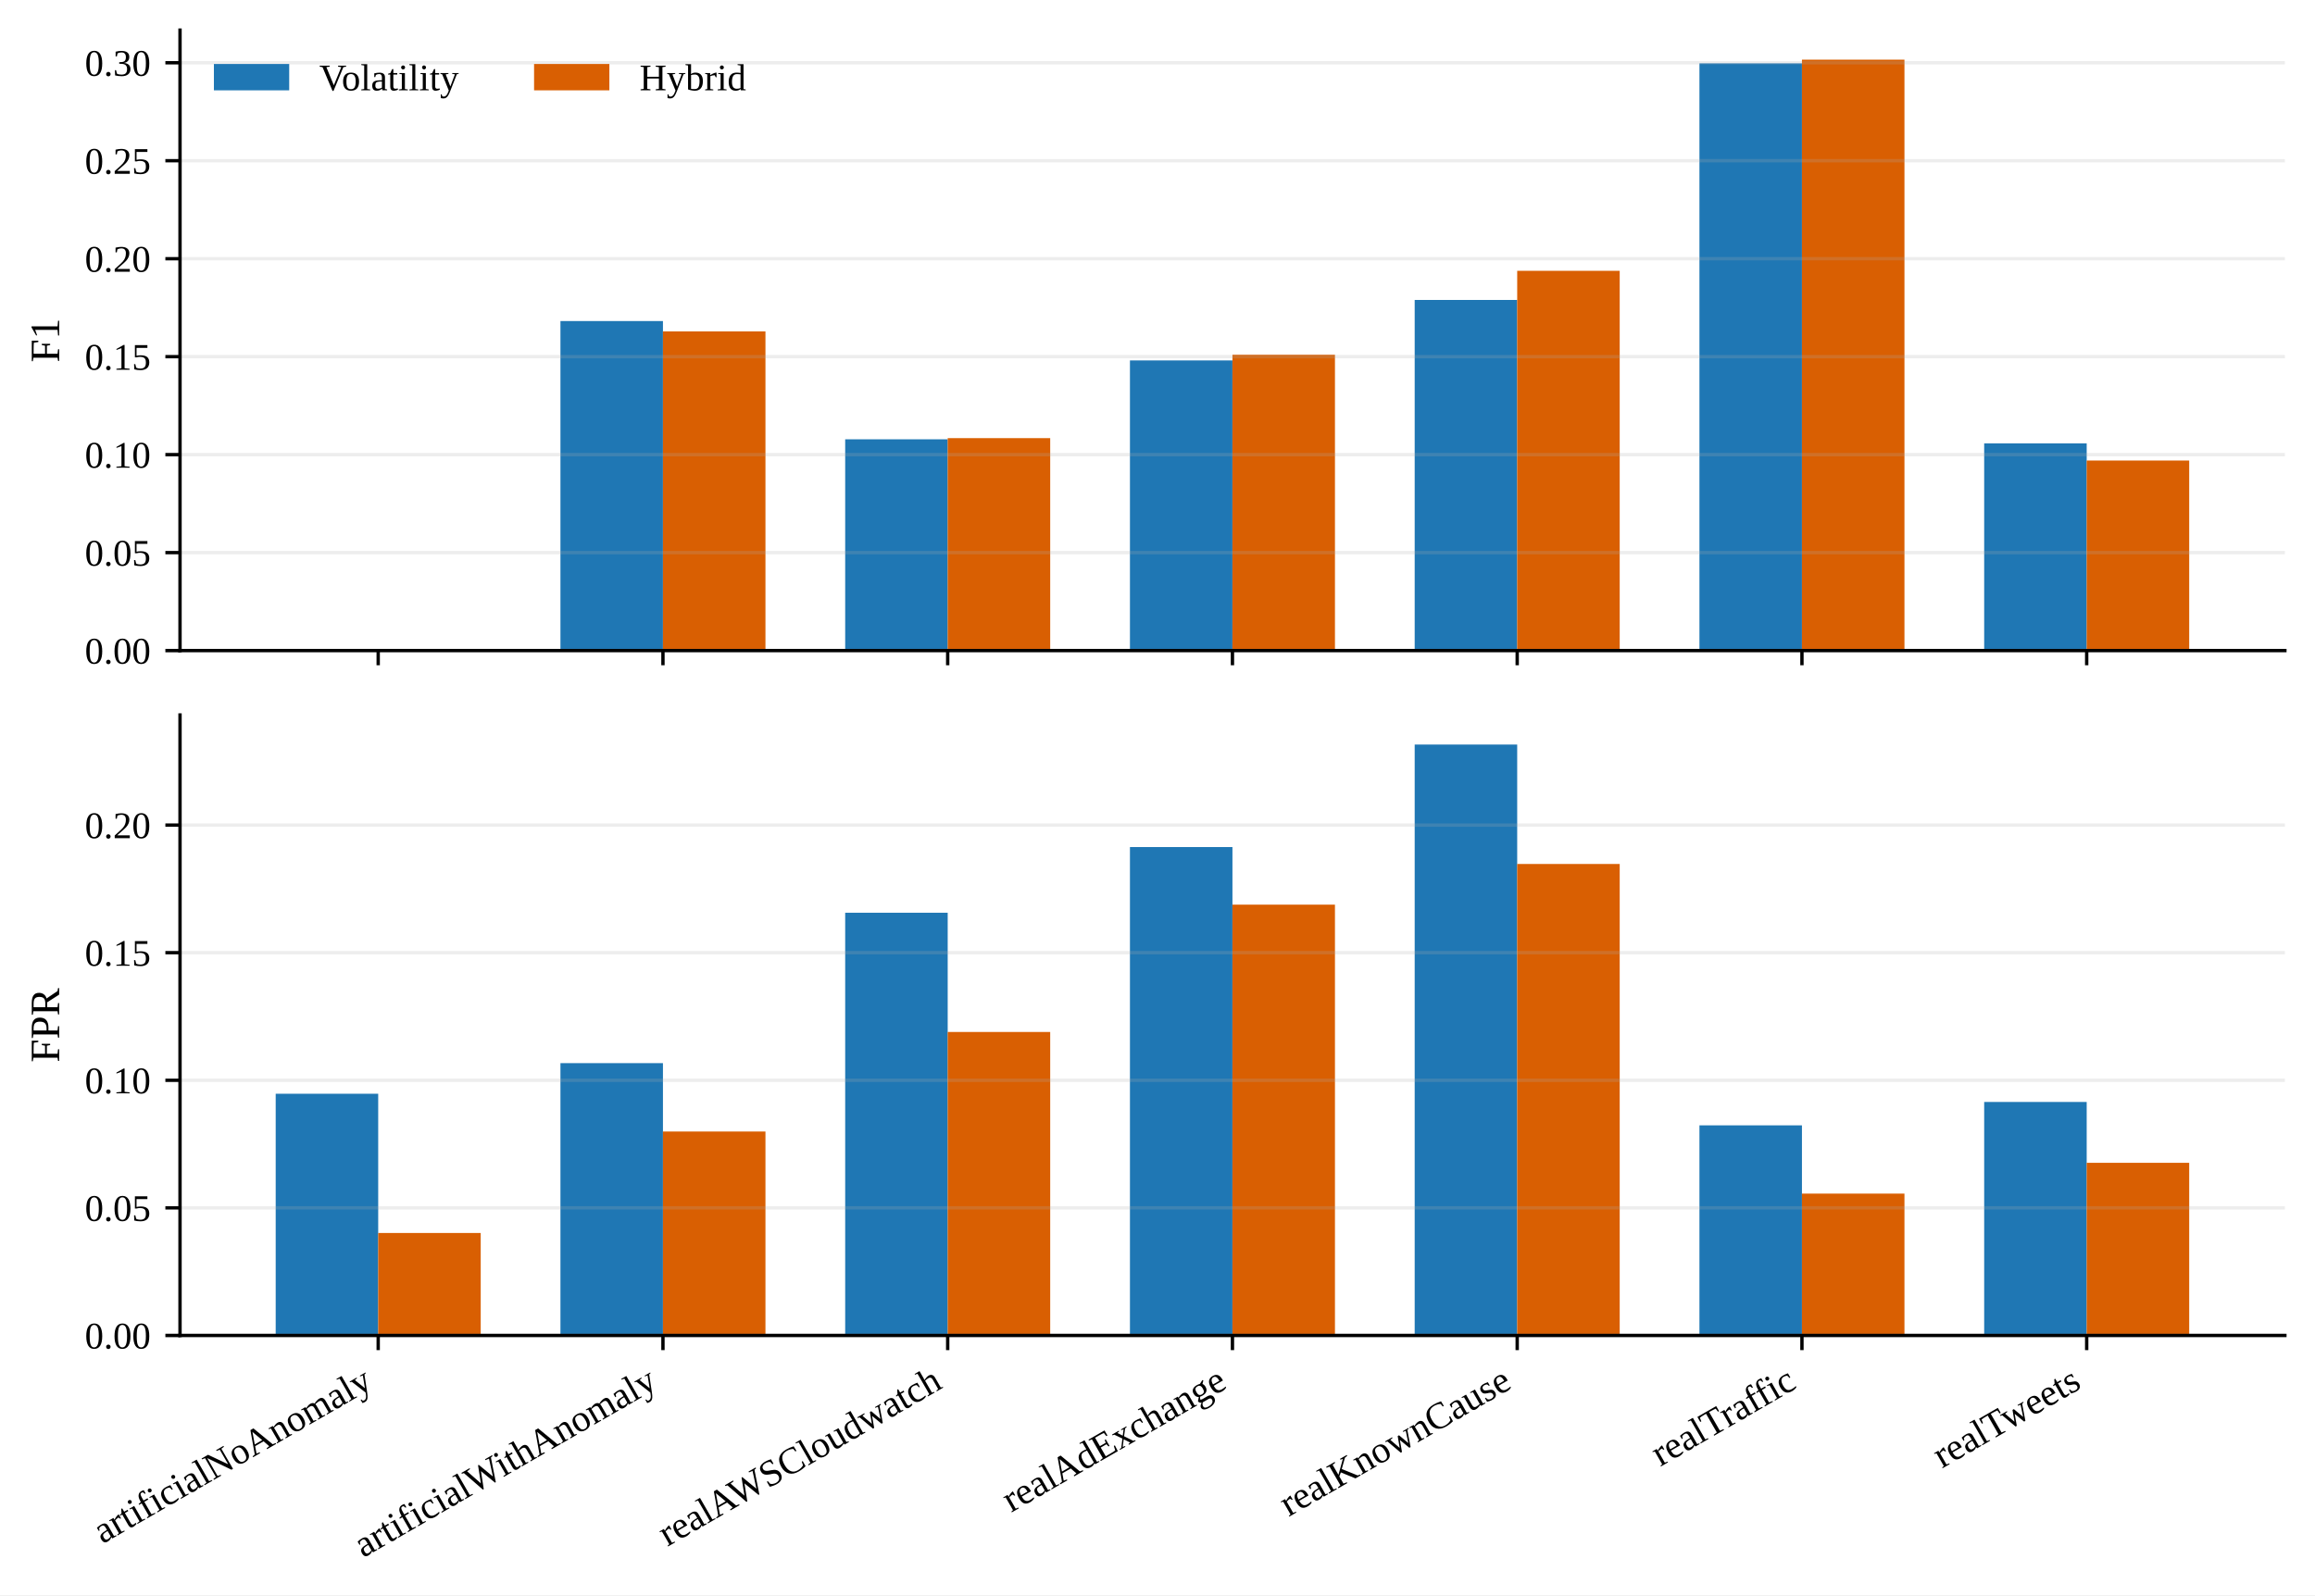
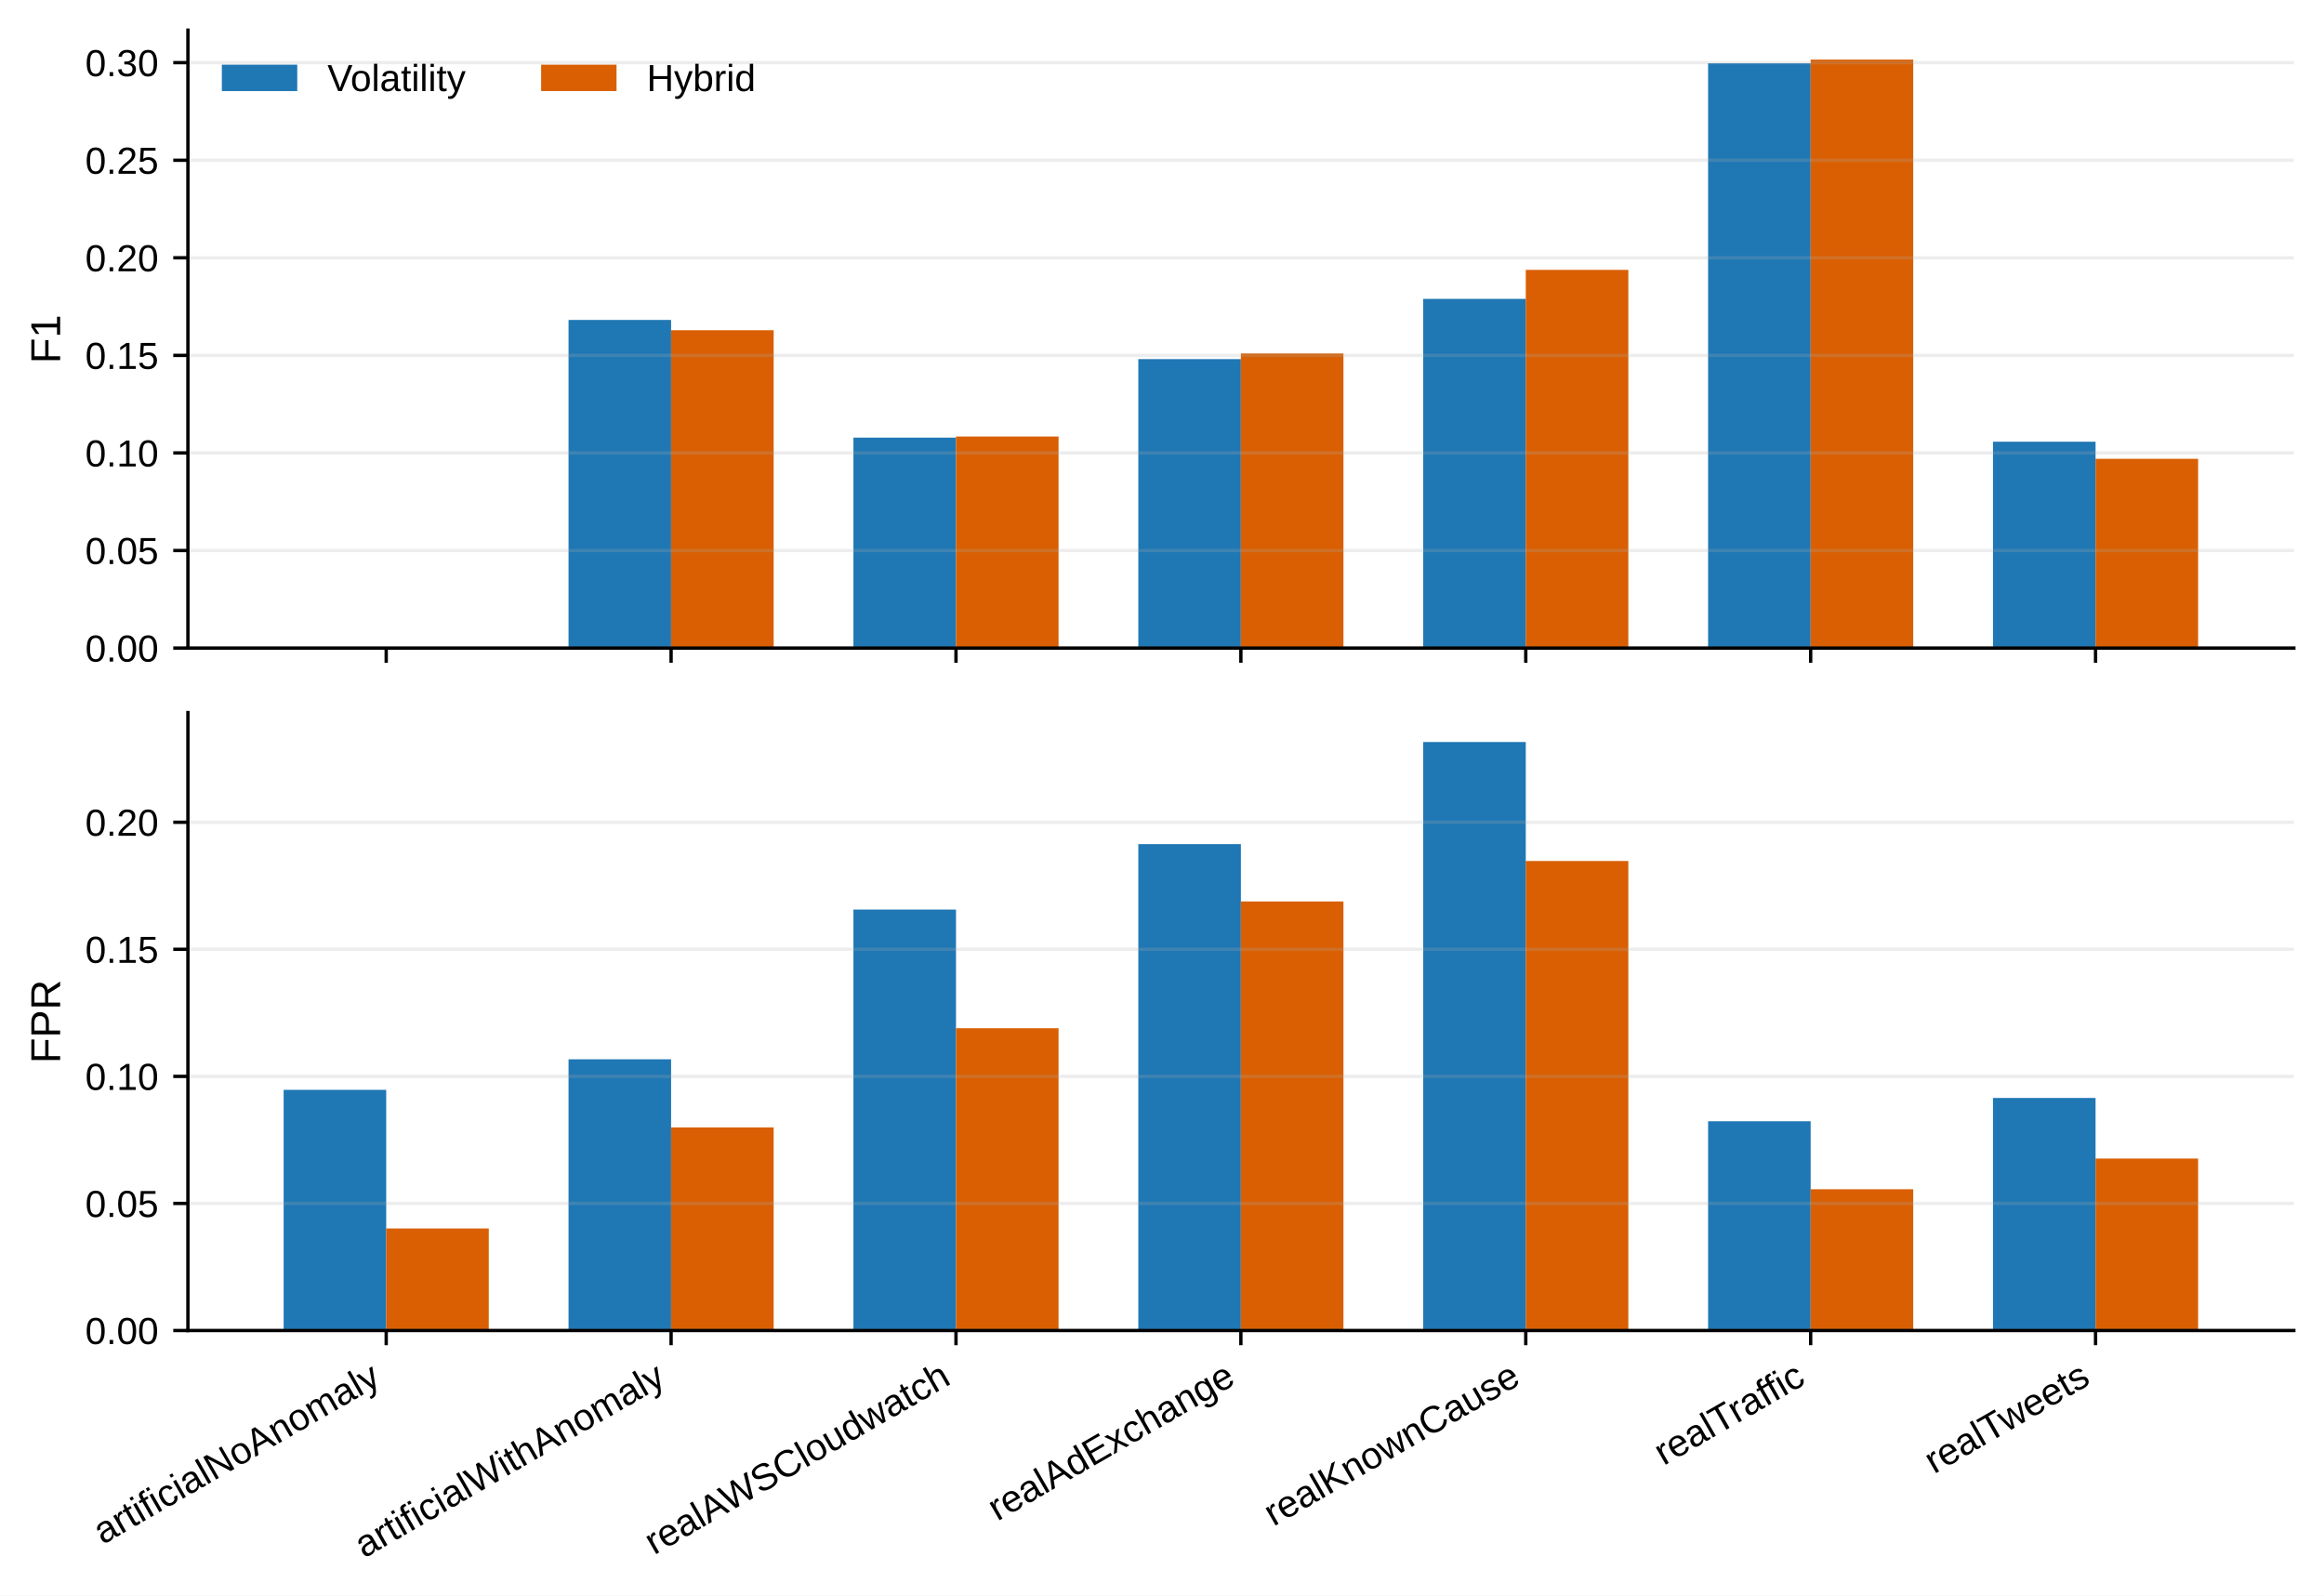
- <svg xmlns="http://www.w3.org/2000/svg" xmlns:xlink="http://www.w3.org/1999/xlink" width="553.403pt" height="381.427pt" viewBox="0 0 553.403 381.427" version="1.1">
+ <svg xmlns="http://www.w3.org/2000/svg" xmlns:xlink="http://www.w3.org/1999/xlink" width="554.78pt" height="380.918pt" viewBox="0 0 554.78 380.918" version="1.1">
  <defs>
    <style type="text/css">*{stroke-linejoin: round; stroke-linecap: butt}</style>
  </defs>
  <g id="figure_1">
    <g id="patch_1">
-       <path d="M 0 381.427  L 553.403 381.427  L 553.403 0  L 0 0  z " style="fill: #ffffff" />
+       <path d="M 0 380.918  L 554.78 380.918  L 554.78 0  L 0 0  z " style="fill: #ffffff" />
    </g>
    <g id="axes_1">
      <g id="patch_2">
-         <path d="M 43.033 155.564  L 546.203 155.564  L 546.203 7.2  L 43.033 7.2  z " style="fill: #ffffff" />
+         <path d="M 44.86 154.722  L 547.58 154.722  L 547.58 7.2  L 44.86 7.2  z " style="fill: #ffffff" />
      </g>
      <g id="patch_3">
-         <path d="M 65.904 155.564  L 90.409 155.564  L 90.409 155.564  L 65.904 155.564  z " clip-path="url(#pbecef0cc38)" style="fill: #1f77b4" />
+         <path d="M 67.711 154.722  L 92.194 154.722  L 92.194 154.722  L 67.711 154.722  z " clip-path="url(#paee999f5bc)" style="fill: #1f77b4" />
      </g>
      <g id="patch_4">
-         <path d="M 133.974 155.564  L 158.479 155.564  L 158.479 76.771  L 133.974 76.771  z " clip-path="url(#pbecef0cc38)" style="fill: #1f77b4" />
+         <path d="M 135.72 154.722  L 160.203 154.722  L 160.203 76.377  L 135.72 76.377  z " clip-path="url(#paee999f5bc)" style="fill: #1f77b4" />
      </g>
      <g id="patch_5">
-         <path d="M 202.043 155.564  L 226.548 155.564  L 226.548 105.036  L 202.043 105.036  z " clip-path="url(#pbecef0cc38)" style="fill: #1f77b4" />
+         <path d="M 203.728 154.722  L 228.211 154.722  L 228.211 104.481  L 203.728 104.481  z " clip-path="url(#paee999f5bc)" style="fill: #1f77b4" />
      </g>
      <g id="patch_6">
-         <path d="M 270.113 155.564  L 294.618 155.564  L 294.618 86.178  L 270.113 86.178  z " clip-path="url(#pbecef0cc38)" style="fill: #1f77b4" />
+         <path d="M 271.737 154.722  L 296.22 154.722  L 296.22 85.73  L 271.737 85.73  z " clip-path="url(#paee999f5bc)" style="fill: #1f77b4" />
      </g>
      <g id="patch_7">
-         <path d="M 338.182 155.564  L 362.687 155.564  L 362.687 71.714  L 338.182 71.714  z " clip-path="url(#pbecef0cc38)" style="fill: #1f77b4" />
+         <path d="M 339.746 154.722  L 364.229 154.722  L 364.229 71.348  L 339.746 71.348  z " clip-path="url(#paee999f5bc)" style="fill: #1f77b4" />
      </g>
      <g id="patch_8">
-         <path d="M 406.252 155.564  L 430.757 155.564  L 430.757 15.143  L 406.252 15.143  z " clip-path="url(#pbecef0cc38)" style="fill: #1f77b4" />
+         <path d="M 407.754 154.722  L 432.237 154.722  L 432.237 15.098  L 407.754 15.098  z " clip-path="url(#paee999f5bc)" style="fill: #1f77b4" />
      </g>
      <g id="patch_9">
-         <path d="M 474.321 155.564  L 498.826 155.564  L 498.826 106.02  L 474.321 106.02  z " clip-path="url(#pbecef0cc38)" style="fill: #1f77b4" />
+         <path d="M 475.763 154.722  L 500.246 154.722  L 500.246 105.459  L 475.763 105.459  z " clip-path="url(#paee999f5bc)" style="fill: #1f77b4" />
      </g>
      <g id="patch_10">
-         <path d="M 90.409 155.564  L 114.914 155.564  L 114.914 155.564  L 90.409 155.564  z " clip-path="url(#pbecef0cc38)" style="fill: #d95f02" />
+         <path d="M 92.194 154.722  L 116.677 154.722  L 116.677 154.722  L 92.194 154.722  z " clip-path="url(#paee999f5bc)" style="fill: #d95f02" />
      </g>
      <g id="patch_11">
-         <path d="M 158.479 155.564  L 182.984 155.564  L 182.984 79.244  L 158.479 79.244  z " clip-path="url(#pbecef0cc38)" style="fill: #d95f02" />
+         <path d="M 160.203 154.722  L 184.686 154.722  L 184.686 78.835  L 160.203 78.835  z " clip-path="url(#paee999f5bc)" style="fill: #d95f02" />
      </g>
      <g id="patch_12">
-         <path d="M 226.548 155.564  L 251.053 155.564  L 251.053 104.767  L 226.548 104.767  z " clip-path="url(#pbecef0cc38)" style="fill: #d95f02" />
+         <path d="M 228.211 154.722  L 252.695 154.722  L 252.695 104.214  L 228.211 104.214  z " clip-path="url(#paee999f5bc)" style="fill: #d95f02" />
      </g>
      <g id="patch_13">
-         <path d="M 294.618 155.564  L 319.123 155.564  L 319.123 84.828  L 294.618 84.828  z " clip-path="url(#pbecef0cc38)" style="fill: #d95f02" />
+         <path d="M 296.22 154.722  L 320.703 154.722  L 320.703 84.387  L 296.22 84.387  z " clip-path="url(#paee999f5bc)" style="fill: #d95f02" />
      </g>
      <g id="patch_14">
-         <path d="M 362.687 155.564  L 387.192 155.564  L 387.192 64.758  L 362.687 64.758  z " clip-path="url(#pbecef0cc38)" style="fill: #d95f02" />
+         <path d="M 364.229 154.722  L 388.712 154.722  L 388.712 64.432  L 364.229 64.432  z " clip-path="url(#paee999f5bc)" style="fill: #d95f02" />
      </g>
      <g id="patch_15">
-         <path d="M 430.757 155.564  L 455.262 155.564  L 455.262 14.265  L 430.757 14.265  z " clip-path="url(#pbecef0cc38)" style="fill: #d95f02" />
+         <path d="M 432.237 154.722  L 456.721 154.722  L 456.721 14.225  L 432.237 14.225  z " clip-path="url(#paee999f5bc)" style="fill: #d95f02" />
      </g>
      <g id="patch_16">
-         <path d="M 498.826 155.564  L 523.331 155.564  L 523.331 110.126  L 498.826 110.126  z " clip-path="url(#pbecef0cc38)" style="fill: #d95f02" />
+         <path d="M 500.246 154.722  L 524.729 154.722  L 524.729 109.542  L 500.246 109.542  z " clip-path="url(#paee999f5bc)" style="fill: #d95f02" />
      </g>
      <g id="matplotlib.axis_1">
        <g id="xtick_1">
          <g id="line2d_1">
            <defs>
-               <path id="mc6ef110496" d="M 0 0  L 0 3.5  " style="stroke: #000000; stroke-width: 0.8" />
+               <path id="mdebe8aad9f" d="M 0 0  L 0 3.5  " style="stroke: #000000; stroke-width: 0.8" />
            </defs>
            <g>
-               <use xlink:href="#mc6ef110496" x="90.409" y="155.564" style="stroke: #000000; stroke-width: 0.8" />
+               <use xlink:href="#mdebe8aad9f" x="92.194" y="154.722" style="stroke: #000000; stroke-width: 0.8" />
            </g>
          </g>
        </g>
        <g id="xtick_2">
          <g id="line2d_2">
            <g>
-               <use xlink:href="#mc6ef110496" x="158.479" y="155.564" style="stroke: #000000; stroke-width: 0.8" />
+               <use xlink:href="#mdebe8aad9f" x="160.203" y="154.722" style="stroke: #000000; stroke-width: 0.8" />
            </g>
          </g>
        </g>
        <g id="xtick_3">
          <g id="line2d_3">
            <g>
-               <use xlink:href="#mc6ef110496" x="226.548" y="155.564" style="stroke: #000000; stroke-width: 0.8" />
+               <use xlink:href="#mdebe8aad9f" x="228.211" y="154.722" style="stroke: #000000; stroke-width: 0.8" />
            </g>
          </g>
        </g>
        <g id="xtick_4">
          <g id="line2d_4">
            <g>
-               <use xlink:href="#mc6ef110496" x="294.618" y="155.564" style="stroke: #000000; stroke-width: 0.8" />
+               <use xlink:href="#mdebe8aad9f" x="296.22" y="154.722" style="stroke: #000000; stroke-width: 0.8" />
            </g>
          </g>
        </g>
        <g id="xtick_5">
          <g id="line2d_5">
            <g>
-               <use xlink:href="#mc6ef110496" x="362.687" y="155.564" style="stroke: #000000; stroke-width: 0.8" />
+               <use xlink:href="#mdebe8aad9f" x="364.229" y="154.722" style="stroke: #000000; stroke-width: 0.8" />
            </g>
          </g>
        </g>
        <g id="xtick_6">
          <g id="line2d_6">
            <g>
-               <use xlink:href="#mc6ef110496" x="430.757" y="155.564" style="stroke: #000000; stroke-width: 0.8" />
+               <use xlink:href="#mdebe8aad9f" x="432.237" y="154.722" style="stroke: #000000; stroke-width: 0.8" />
            </g>
          </g>
        </g>
        <g id="xtick_7">
          <g id="line2d_7">
            <g>
-               <use xlink:href="#mc6ef110496" x="498.826" y="155.564" style="stroke: #000000; stroke-width: 0.8" />
+               <use xlink:href="#mdebe8aad9f" x="500.246" y="154.722" style="stroke: #000000; stroke-width: 0.8" />
            </g>
          </g>
        </g>
      </g>
      <g id="matplotlib.axis_2">
        <g id="ytick_1">
          <g id="line2d_8">
-             <path d="M 43.033 155.564  L 546.203 155.564  " clip-path="url(#pbecef0cc38)" style="fill: none; stroke: #b0b0b0; stroke-opacity: 0.22; stroke-width: 0.8; stroke-linecap: square" />
+             <path d="M 44.86 154.722  L 547.58 154.722  " clip-path="url(#paee999f5bc)" style="fill: none; stroke: #b0b0b0; stroke-opacity: 0.22; stroke-width: 0.8; stroke-linecap: square" />
          </g>
          <g id="line2d_9">
            <defs>
-               <path id="mee0f60f620" d="M 0 0  L -3.5 0  " style="stroke: #000000; stroke-width: 0.8" />
+               <path id="md3d4979307" d="M 0 0  L -3.5 0  " style="stroke: #000000; stroke-width: 0.8" />
            </defs>
            <g>
-               <use xlink:href="#mee0f60f620" x="43.033" y="155.564" style="stroke: #000000; stroke-width: 0.8" />
+               <use xlink:href="#md3d4979307" x="44.86" y="154.722" style="stroke: #000000; stroke-width: 0.8" />
            </g>
          </g>
          <g id="text_1">
-             <text style="font: 9px 'Times New Roman', 'Times', 'Nimbus Roman', 'DejaVu Serif', serif; text-anchor: end" x="36.033" y="158.688" transform="rotate(-0 36.03281 158.6885)">0.00</text>
+             <text style="font: 9px 'Arial', 'Helvetica', 'Liberation Sans', 'DejaVu Sans', sans-serif; text-anchor: end" x="37.86" y="157.943" transform="rotate(-0 37.86016 157.943)">0.00</text>
          </g>
        </g>
        <g id="ytick_2">
          <g id="line2d_10">
-             <path d="M 43.033 132.138  L 546.203 132.138  " clip-path="url(#pbecef0cc38)" style="fill: none; stroke: #b0b0b0; stroke-opacity: 0.22; stroke-width: 0.8; stroke-linecap: square" />
+             <path d="M 44.86 131.429  L 547.58 131.429  " clip-path="url(#paee999f5bc)" style="fill: none; stroke: #b0b0b0; stroke-opacity: 0.22; stroke-width: 0.8; stroke-linecap: square" />
          </g>
          <g id="line2d_11">
            <g>
-               <use xlink:href="#mee0f60f620" x="43.033" y="132.138" style="stroke: #000000; stroke-width: 0.8" />
+               <use xlink:href="#md3d4979307" x="44.86" y="131.429" style="stroke: #000000; stroke-width: 0.8" />
            </g>
          </g>
          <g id="text_2">
-             <text style="font: 9px 'Times New Roman', 'Times', 'Nimbus Roman', 'DejaVu Serif', serif; text-anchor: end" x="36.033" y="135.262" transform="rotate(-0 36.03281 135.2623)">0.05</text>
+             <text style="font: 9px 'Arial', 'Helvetica', 'Liberation Sans', 'DejaVu Sans', sans-serif; text-anchor: end" x="37.86" y="134.65" transform="rotate(-0 37.86016 134.6497)">0.05</text>
          </g>
        </g>
        <g id="ytick_3">
          <g id="line2d_12">
-             <path d="M 43.033 108.711  L 546.203 108.711  " clip-path="url(#pbecef0cc38)" style="fill: none; stroke: #b0b0b0; stroke-opacity: 0.22; stroke-width: 0.8; stroke-linecap: square" />
+             <path d="M 44.86 108.135  L 547.58 108.135  " clip-path="url(#paee999f5bc)" style="fill: none; stroke: #b0b0b0; stroke-opacity: 0.22; stroke-width: 0.8; stroke-linecap: square" />
          </g>
          <g id="line2d_13">
            <g>
-               <use xlink:href="#mee0f60f620" x="43.033" y="108.711" style="stroke: #000000; stroke-width: 0.8" />
+               <use xlink:href="#md3d4979307" x="44.86" y="108.135" style="stroke: #000000; stroke-width: 0.8" />
            </g>
          </g>
          <g id="text_3">
-             <text style="font: 9px 'Times New Roman', 'Times', 'Nimbus Roman', 'DejaVu Serif', serif; text-anchor: end" x="36.033" y="111.836" transform="rotate(-0 36.03281 111.8361)">0.10</text>
+             <text style="font: 9px 'Arial', 'Helvetica', 'Liberation Sans', 'DejaVu Sans', sans-serif; text-anchor: end" x="37.86" y="111.356" transform="rotate(-0 37.86016 111.3564)">0.10</text>
          </g>
        </g>
        <g id="ytick_4">
          <g id="line2d_14">
-             <path d="M 43.033 85.285  L 546.203 85.285  " clip-path="url(#pbecef0cc38)" style="fill: none; stroke: #b0b0b0; stroke-opacity: 0.22; stroke-width: 0.8; stroke-linecap: square" />
+             <path d="M 44.86 84.842  L 547.58 84.842  " clip-path="url(#paee999f5bc)" style="fill: none; stroke: #b0b0b0; stroke-opacity: 0.22; stroke-width: 0.8; stroke-linecap: square" />
          </g>
          <g id="line2d_15">
            <g>
-               <use xlink:href="#mee0f60f620" x="43.033" y="85.285" style="stroke: #000000; stroke-width: 0.8" />
+               <use xlink:href="#md3d4979307" x="44.86" y="84.842" style="stroke: #000000; stroke-width: 0.8" />
            </g>
          </g>
          <g id="text_4">
-             <text style="font: 9px 'Times New Roman', 'Times', 'Nimbus Roman', 'DejaVu Serif', serif; text-anchor: end" x="36.033" y="88.41" transform="rotate(-0 36.03281 88.40985)">0.15</text>
+             <text style="font: 9px 'Arial', 'Helvetica', 'Liberation Sans', 'DejaVu Sans', sans-serif; text-anchor: end" x="37.86" y="88.063" transform="rotate(-0 37.86016 88.06314)">0.15</text>
          </g>
        </g>
        <g id="ytick_5">
          <g id="line2d_16">
-             <path d="M 43.033 61.859  L 546.203 61.859  " clip-path="url(#pbecef0cc38)" style="fill: none; stroke: #b0b0b0; stroke-opacity: 0.22; stroke-width: 0.8; stroke-linecap: square" />
+             <path d="M 44.86 61.549  L 547.58 61.549  " clip-path="url(#paee999f5bc)" style="fill: none; stroke: #b0b0b0; stroke-opacity: 0.22; stroke-width: 0.8; stroke-linecap: square" />
          </g>
          <g id="line2d_17">
            <g>
-               <use xlink:href="#mee0f60f620" x="43.033" y="61.859" style="stroke: #000000; stroke-width: 0.8" />
+               <use xlink:href="#md3d4979307" x="44.86" y="61.549" style="stroke: #000000; stroke-width: 0.8" />
            </g>
          </g>
          <g id="text_5">
-             <text style="font: 9px 'Times New Roman', 'Times', 'Nimbus Roman', 'DejaVu Serif', serif; text-anchor: end" x="36.033" y="64.984" transform="rotate(-0 36.03281 64.98364)">0.20</text>
+             <text style="font: 9px 'Arial', 'Helvetica', 'Liberation Sans', 'DejaVu Sans', sans-serif; text-anchor: end" x="37.86" y="64.77" transform="rotate(-0 37.86016 64.76985)">0.20</text>
          </g>
        </g>
        <g id="ytick_6">
          <g id="line2d_18">
-             <path d="M 43.033 38.433  L 546.203 38.433  " clip-path="url(#pbecef0cc38)" style="fill: none; stroke: #b0b0b0; stroke-opacity: 0.22; stroke-width: 0.8; stroke-linecap: square" />
+             <path d="M 44.86 38.256  L 547.58 38.256  " clip-path="url(#paee999f5bc)" style="fill: none; stroke: #b0b0b0; stroke-opacity: 0.22; stroke-width: 0.8; stroke-linecap: square" />
          </g>
          <g id="line2d_19">
            <g>
-               <use xlink:href="#mee0f60f620" x="43.033" y="38.433" style="stroke: #000000; stroke-width: 0.8" />
+               <use xlink:href="#md3d4979307" x="44.86" y="38.256" style="stroke: #000000; stroke-width: 0.8" />
            </g>
          </g>
          <g id="text_6">
-             <text style="font: 9px 'Times New Roman', 'Times', 'Nimbus Roman', 'DejaVu Serif', serif; text-anchor: end" x="36.033" y="41.557" transform="rotate(-0 36.03281 41.55744)">0.25</text>
+             <text style="font: 9px 'Arial', 'Helvetica', 'Liberation Sans', 'DejaVu Sans', sans-serif; text-anchor: end" x="37.86" y="41.477" transform="rotate(-0 37.86016 41.47656)">0.25</text>
          </g>
        </g>
        <g id="ytick_7">
          <g id="line2d_20">
-             <path d="M 43.033 15.007  L 546.203 15.007  " clip-path="url(#pbecef0cc38)" style="fill: none; stroke: #b0b0b0; stroke-opacity: 0.22; stroke-width: 0.8; stroke-linecap: square" />
+             <path d="M 44.86 14.962  L 547.58 14.962  " clip-path="url(#paee999f5bc)" style="fill: none; stroke: #b0b0b0; stroke-opacity: 0.22; stroke-width: 0.8; stroke-linecap: square" />
          </g>
          <g id="line2d_21">
            <g>
-               <use xlink:href="#mee0f60f620" x="43.033" y="15.007" style="stroke: #000000; stroke-width: 0.8" />
+               <use xlink:href="#md3d4979307" x="44.86" y="14.962" style="stroke: #000000; stroke-width: 0.8" />
            </g>
          </g>
          <g id="text_7">
-             <text style="font: 9px 'Times New Roman', 'Times', 'Nimbus Roman', 'DejaVu Serif', serif; text-anchor: end" x="36.033" y="18.131" transform="rotate(-0 36.03281 18.13124)">0.30</text>
+             <text style="font: 9px 'Arial', 'Helvetica', 'Liberation Sans', 'DejaVu Sans', sans-serif; text-anchor: end" x="37.86" y="18.183" transform="rotate(-0 37.86016 18.18327)">0.30</text>
          </g>
        </g>
        <g id="text_8">
-           <text style="font: 10px 'Times New Roman', 'Times', 'Nimbus Roman', 'DejaVu Serif', serif; text-anchor: middle" x="14.144" y="81.382" transform="rotate(-90 14.14375 81.38188)">F1</text>
+           <text style="font: 10px 'Arial', 'Helvetica', 'Liberation Sans', 'DejaVu Sans', sans-serif; text-anchor: middle" x="14.358" y="80.961" transform="rotate(-90 14.35781 80.96099)">F1</text>
        </g>
      </g>
      <g id="patch_17">
-         <path d="M 43.033 155.564  L 43.033 7.2  " style="fill: none; stroke: #000000; stroke-width: 0.8; stroke-linejoin: miter; stroke-linecap: square" />
+         <path d="M 44.86 154.722  L 44.86 7.2  " style="fill: none; stroke: #000000; stroke-width: 0.8; stroke-linejoin: miter; stroke-linecap: square" />
      </g>
      <g id="patch_18">
-         <path d="M 43.033 155.564  L 546.203 155.564  " style="fill: none; stroke: #000000; stroke-width: 0.8; stroke-linejoin: miter; stroke-linecap: square" />
+         <path d="M 44.86 154.722  L 547.58 154.722  " style="fill: none; stroke: #000000; stroke-width: 0.8; stroke-linejoin: miter; stroke-linecap: square" />
      </g>
      <g id="legend_1">
        <g id="patch_19">
-           <path d="M 51.133 21.6  L 69.133 21.6  L 69.133 15.3  L 51.133 15.3  z " style="fill: #1f77b4" />
+           <path d="M 52.96 21.742  L 70.96 21.742  L 70.96 15.442  L 52.96 15.442  z " style="fill: #1f77b4" />
        </g>
        <g id="text_9">
-           <text style="font: 9px 'Times New Roman', 'Times', 'Nimbus Roman', 'DejaVu Serif', serif; text-anchor: start" x="76.333" y="21.6" transform="rotate(-0 76.33281 21.6)">Volatility</text>
+           <text style="font: 9px 'Arial', 'Helvetica', 'Liberation Sans', 'DejaVu Sans', sans-serif; text-anchor: start" x="78.16" y="21.742" transform="rotate(-0 78.16016 21.74203)">Volatility</text>
        </g>
        <g id="patch_20">
-           <path d="M 127.671 21.6  L 145.671 21.6  L 145.671 15.3  L 127.671 15.3  z " style="fill: #d95f02" />
+           <path d="M 129.178 21.742  L 147.178 21.742  L 147.178 15.442  L 129.178 15.442  z " style="fill: #d95f02" />
        </g>
        <g id="text_10">
-           <text style="font: 9px 'Times New Roman', 'Times', 'Nimbus Roman', 'DejaVu Serif', serif; text-anchor: start" x="152.871" y="21.6" transform="rotate(-0 152.8708 21.6)">Hybrid</text>
+           <text style="font: 9px 'Arial', 'Helvetica', 'Liberation Sans', 'DejaVu Sans', sans-serif; text-anchor: start" x="154.377" y="21.742" transform="rotate(-0 154.3775 21.74203)">Hybrid</text>
        </g>
      </g>
    </g>
    <g id="axes_2">
      <g id="patch_21">
-         <path d="M 43.033 319.328  L 546.203 319.328  L 546.203 170.964  L 43.033 170.964  z " style="fill: #ffffff" />
+         <path d="M 44.86 317.644  L 547.58 317.644  L 547.58 170.122  L 44.86 170.122  z " style="fill: #ffffff" />
      </g>
      <g id="patch_22">
-         <path d="M 65.904 319.328  L 90.409 319.328  L 90.409 261.537  L 65.904 261.537  z " clip-path="url(#p8f62898f93)" style="fill: #1f77b4" />
+         <path d="M 67.711 317.644  L 92.194 317.644  L 92.194 260.182  L 67.711 260.182  z " clip-path="url(#p443fafa1fb)" style="fill: #1f77b4" />
      </g>
      <g id="patch_23">
-         <path d="M 133.974 319.328  L 158.479 319.328  L 158.479 254.209  L 133.974 254.209  z " clip-path="url(#p8f62898f93)" style="fill: #1f77b4" />
+         <path d="M 135.72 317.644  L 160.203 317.644  L 160.203 252.895  L 135.72 252.895  z " clip-path="url(#p443fafa1fb)" style="fill: #1f77b4" />
      </g>
      <g id="patch_24">
-         <path d="M 202.043 319.328  L 226.548 319.328  L 226.548 218.254  L 202.043 218.254  z " clip-path="url(#p8f62898f93)" style="fill: #1f77b4" />
+         <path d="M 203.728 317.644  L 228.211 317.644  L 228.211 217.144  L 203.728 217.144  z " clip-path="url(#p443fafa1fb)" style="fill: #1f77b4" />
      </g>
      <g id="patch_25">
-         <path d="M 270.113 319.328  L 294.618 319.328  L 294.618 202.549  L 270.113 202.549  z " clip-path="url(#p8f62898f93)" style="fill: #1f77b4" />
+         <path d="M 271.737 317.644  L 296.22 317.644  L 296.22 201.528  L 271.737 201.528  z " clip-path="url(#p443fafa1fb)" style="fill: #1f77b4" />
      </g>
      <g id="patch_26">
-         <path d="M 338.182 319.328  L 362.687 319.328  L 362.687 178.029  L 338.182 178.029  z " clip-path="url(#p8f62898f93)" style="fill: #1f77b4" />
+         <path d="M 339.746 317.644  L 364.229 317.644  L 364.229 177.147  L 339.746 177.147  z " clip-path="url(#p443fafa1fb)" style="fill: #1f77b4" />
      </g>
      <g id="patch_27">
-         <path d="M 406.252 319.328  L 430.757 319.328  L 430.757 269.089  L 406.252 269.089  z " clip-path="url(#p8f62898f93)" style="fill: #1f77b4" />
+         <path d="M 407.754 317.644  L 432.237 317.644  L 432.237 267.691  L 407.754 267.691  z " clip-path="url(#p443fafa1fb)" style="fill: #1f77b4" />
      </g>
      <g id="patch_28">
-         <path d="M 474.321 319.328  L 498.826 319.328  L 498.826 263.494  L 474.321 263.494  z " clip-path="url(#p8f62898f93)" style="fill: #1f77b4" />
+         <path d="M 475.763 317.644  L 500.246 317.644  L 500.246 262.127  L 475.763 262.127  z " clip-path="url(#p443fafa1fb)" style="fill: #1f77b4" />
      </g>
      <g id="patch_29">
-         <path d="M 90.409 319.328  L 114.914 319.328  L 114.914 294.82  L 90.409 294.82  z " clip-path="url(#p8f62898f93)" style="fill: #d95f02" />
+         <path d="M 92.194 317.644  L 116.677 317.644  L 116.677 293.275  L 92.194 293.275  z " clip-path="url(#p443fafa1fb)" style="fill: #d95f02" />
      </g>
      <g id="patch_30">
-         <path d="M 158.479 319.328  L 182.984 319.328  L 182.984 270.561  L 158.479 270.561  z " clip-path="url(#p8f62898f93)" style="fill: #d95f02" />
+         <path d="M 160.203 317.644  L 184.686 317.644  L 184.686 269.154  L 160.203 269.154  z " clip-path="url(#p443fafa1fb)" style="fill: #d95f02" />
      </g>
      <g id="patch_31">
-         <path d="M 226.548 319.328  L 251.053 319.328  L 251.053 246.753  L 226.548 246.753  z " clip-path="url(#p8f62898f93)" style="fill: #d95f02" />
+         <path d="M 228.211 317.644  L 252.695 317.644  L 252.695 245.481  L 228.211 245.481  z " clip-path="url(#p443fafa1fb)" style="fill: #d95f02" />
      </g>
      <g id="patch_32">
-         <path d="M 294.618 319.328  L 319.123 319.328  L 319.123 216.314  L 294.618 216.314  z " clip-path="url(#p8f62898f93)" style="fill: #d95f02" />
+         <path d="M 296.22 317.644  L 320.703 317.644  L 320.703 215.215  L 296.22 215.215  z " clip-path="url(#p443fafa1fb)" style="fill: #d95f02" />
      </g>
      <g id="patch_33">
-         <path d="M 362.687 319.328  L 387.192 319.328  L 387.192 206.587  L 362.687 206.587  z " clip-path="url(#p8f62898f93)" style="fill: #d95f02" />
+         <path d="M 364.229 317.644  L 388.712 317.644  L 388.712 205.543  L 364.229 205.543  z " clip-path="url(#p443fafa1fb)" style="fill: #d95f02" />
      </g>
      <g id="patch_34">
-         <path d="M 430.757 319.328  L 455.262 319.328  L 455.262 285.41  L 430.757 285.41  z " clip-path="url(#p8f62898f93)" style="fill: #d95f02" />
+         <path d="M 432.237 317.644  L 456.721 317.644  L 456.721 283.919  L 432.237 283.919  z " clip-path="url(#p443fafa1fb)" style="fill: #d95f02" />
      </g>
      <g id="patch_35">
-         <path d="M 498.826 319.328  L 523.331 319.328  L 523.331 278.045  L 498.826 278.045  z " clip-path="url(#p8f62898f93)" style="fill: #d95f02" />
+         <path d="M 500.246 317.644  L 524.729 317.644  L 524.729 276.596  L 500.246 276.596  z " clip-path="url(#p443fafa1fb)" style="fill: #d95f02" />
      </g>
      <g id="matplotlib.axis_3">
        <g id="xtick_8">
          <g id="line2d_22">
            <g>
-               <use xlink:href="#mc6ef110496" x="90.409" y="319.328" style="stroke: #000000; stroke-width: 0.8" />
+               <use xlink:href="#mdebe8aad9f" x="92.194" y="317.644" style="stroke: #000000; stroke-width: 0.8" />
            </g>
          </g>
          <g id="text_11">
-             <text style="font: 9px 'Times New Roman', 'Times', 'Nimbus Roman', 'DejaVu Serif', serif" transform="translate(24.5074 369.2275) rotate(-30)">artificialNoAnomaly</text>
+             <text style="font: 9px 'Arial', 'Helvetica', 'Liberation Sans', 'DejaVu Sans', sans-serif" transform="translate(24.54187 368.8302) rotate(-30)">artificialNoAnomaly</text>
          </g>
        </g>
        <g id="xtick_9">
          <g id="line2d_23">
            <g>
-               <use xlink:href="#mc6ef110496" x="158.479" y="319.328" style="stroke: #000000; stroke-width: 0.8" />
+               <use xlink:href="#mdebe8aad9f" x="160.203" y="317.644" style="stroke: #000000; stroke-width: 0.8" />
            </g>
          </g>
          <g id="text_12">
-             <text style="font: 9px 'Times New Roman', 'Times', 'Nimbus Roman', 'DejaVu Serif', serif" transform="translate(86.82991 372.5455) rotate(-30)">artificialWithAnomaly</text>
+             <text style="font: 9px 'Arial', 'Helvetica', 'Liberation Sans', 'DejaVu Sans', sans-serif" transform="translate(86.92529 372.0779) rotate(-30)">artificialWithAnomaly</text>
          </g>
        </g>
        <g id="xtick_10">
          <g id="line2d_24">
            <g>
-               <use xlink:href="#mc6ef110496" x="226.548" y="319.328" style="stroke: #000000; stroke-width: 0.8" />
+               <use xlink:href="#mdebe8aad9f" x="228.211" y="317.644" style="stroke: #000000; stroke-width: 0.8" />
            </g>
          </g>
          <g id="text_13">
-             <text style="font: 9px 'Times New Roman', 'Times', 'Nimbus Roman', 'DejaVu Serif', serif" transform="translate(159.5418 369.8701) rotate(-30)">realAWSCloudwatch</text>
+             <text style="font: 9px 'Arial', 'Helvetica', 'Liberation Sans', 'DejaVu Sans', sans-serif" transform="translate(156.1351 371.3199) rotate(-30)">realAWSCloudwatch</text>
          </g>
        </g>
        <g id="xtick_11">
          <g id="line2d_25">
            <g>
-               <use xlink:href="#mc6ef110496" x="294.618" y="319.328" style="stroke: #000000; stroke-width: 0.8" />
+               <use xlink:href="#mdebe8aad9f" x="296.22" y="317.644" style="stroke: #000000; stroke-width: 0.8" />
            </g>
          </g>
          <g id="text_14">
-             <text style="font: 9px 'Times New Roman', 'Times', 'Nimbus Roman', 'DejaVu Serif', serif" transform="translate(241.7117 361.7244) rotate(-30)">realAdExchange</text>
+             <text style="font: 9px 'Arial', 'Helvetica', 'Liberation Sans', 'DejaVu Sans', sans-serif" transform="translate(238.0792 363.2438) rotate(-30)">realAdExchange</text>
          </g>
        </g>
        <g id="xtick_12">
          <g id="line2d_26">
            <g>
-               <use xlink:href="#mc6ef110496" x="362.687" y="319.328" style="stroke: #000000; stroke-width: 0.8" />
+               <use xlink:href="#mdebe8aad9f" x="364.229" y="317.644" style="stroke: #000000; stroke-width: 0.8" />
            </g>
          </g>
          <g id="text_15">
-             <text style="font: 9px 'Times New Roman', 'Times', 'Nimbus Roman', 'DejaVu Serif', serif" transform="translate(308.0457 362.7313) rotate(-30)">realKnownCause</text>
+             <text style="font: 9px 'Arial', 'Helvetica', 'Liberation Sans', 'DejaVu Sans', sans-serif" transform="translate(303.979 364.4918) rotate(-30)">realKnownCause</text>
          </g>
        </g>
        <g id="xtick_13">
          <g id="line2d_27">
            <g>
-               <use xlink:href="#mc6ef110496" x="430.757" y="319.328" style="stroke: #000000; stroke-width: 0.8" />
+               <use xlink:href="#mdebe8aad9f" x="432.237" y="317.644" style="stroke: #000000; stroke-width: 0.8" />
            </g>
          </g>
          <g id="text_16">
-             <text style="font: 9px 'Times New Roman', 'Times', 'Nimbus Roman', 'DejaVu Serif', serif" transform="translate(396.8917 350.736) rotate(-30)">realTraffic</text>
+             <text style="font: 9px 'Arial', 'Helvetica', 'Liberation Sans', 'DejaVu Sans', sans-serif" transform="translate(397.1264 349.9779) rotate(-30)">realTraffic</text>
          </g>
        </g>
        <g id="xtick_14">
          <g id="line2d_28">
            <g>
-               <use xlink:href="#mc6ef110496" x="498.826" y="319.328" style="stroke: #000000; stroke-width: 0.8" />
+               <use xlink:href="#mdebe8aad9f" x="500.246" y="317.644" style="stroke: #000000; stroke-width: 0.8" />
            </g>
          </g>
          <g id="text_17">
-             <text style="font: 9px 'Times New Roman', 'Times', 'Nimbus Roman', 'DejaVu Serif', serif" transform="translate(464.2208 351.1635) rotate(-30)">realTweets</text>
+             <text style="font: 9px 'Arial', 'Helvetica', 'Liberation Sans', 'DejaVu Sans', sans-serif" transform="translate(461.6642 351.9818) rotate(-30)">realTweets</text>
          </g>
        </g>
      </g>
      <g id="matplotlib.axis_4">
        <g id="ytick_8">
          <g id="line2d_29">
-             <path d="M 43.033 319.328  L 546.203 319.328  " clip-path="url(#p8f62898f93)" style="fill: none; stroke: #b0b0b0; stroke-opacity: 0.22; stroke-width: 0.8; stroke-linecap: square" />
+             <path d="M 44.86 317.644  L 547.58 317.644  " clip-path="url(#p443fafa1fb)" style="fill: none; stroke: #b0b0b0; stroke-opacity: 0.22; stroke-width: 0.8; stroke-linecap: square" />
          </g>
          <g id="line2d_30">
            <g>
-               <use xlink:href="#mee0f60f620" x="43.033" y="319.328" style="stroke: #000000; stroke-width: 0.8" />
+               <use xlink:href="#md3d4979307" x="44.86" y="317.644" style="stroke: #000000; stroke-width: 0.8" />
            </g>
          </g>
          <g id="text_18">
-             <text style="font: 9px 'Times New Roman', 'Times', 'Nimbus Roman', 'DejaVu Serif', serif; text-anchor: end" x="36.033" y="322.452" transform="rotate(-0 36.03281 322.4522)">0.00</text>
+             <text style="font: 9px 'Arial', 'Helvetica', 'Liberation Sans', 'DejaVu Sans', sans-serif; text-anchor: end" x="37.86" y="320.865" transform="rotate(-0 37.86016 320.865)">0.00</text>
          </g>
        </g>
        <g id="ytick_9">
          <g id="line2d_31">
-             <path d="M 43.033 288.819  L 546.203 288.819  " clip-path="url(#p8f62898f93)" style="fill: none; stroke: #b0b0b0; stroke-opacity: 0.22; stroke-width: 0.8; stroke-linecap: square" />
+             <path d="M 44.86 287.308  L 547.58 287.308  " clip-path="url(#p443fafa1fb)" style="fill: none; stroke: #b0b0b0; stroke-opacity: 0.22; stroke-width: 0.8; stroke-linecap: square" />
          </g>
          <g id="line2d_32">
            <g>
-               <use xlink:href="#mee0f60f620" x="43.033" y="288.819" style="stroke: #000000; stroke-width: 0.8" />
+               <use xlink:href="#md3d4979307" x="44.86" y="287.308" style="stroke: #000000; stroke-width: 0.8" />
            </g>
          </g>
          <g id="text_19">
-             <text style="font: 9px 'Times New Roman', 'Times', 'Nimbus Roman', 'DejaVu Serif', serif; text-anchor: end" x="36.033" y="291.943" transform="rotate(-0 36.03281 291.9434)">0.05</text>
+             <text style="font: 9px 'Arial', 'Helvetica', 'Liberation Sans', 'DejaVu Sans', sans-serif; text-anchor: end" x="37.86" y="290.529" transform="rotate(-0 37.86016 290.5293)">0.05</text>
          </g>
        </g>
        <g id="ytick_10">
          <g id="line2d_33">
-             <path d="M 43.033 258.31  L 546.203 258.31  " clip-path="url(#p8f62898f93)" style="fill: none; stroke: #b0b0b0; stroke-opacity: 0.22; stroke-width: 0.8; stroke-linecap: square" />
+             <path d="M 44.86 256.973  L 547.58 256.973  " clip-path="url(#p443fafa1fb)" style="fill: none; stroke: #b0b0b0; stroke-opacity: 0.22; stroke-width: 0.8; stroke-linecap: square" />
          </g>
          <g id="line2d_34">
            <g>
-               <use xlink:href="#mee0f60f620" x="43.033" y="258.31" style="stroke: #000000; stroke-width: 0.8" />
+               <use xlink:href="#md3d4979307" x="44.86" y="256.973" style="stroke: #000000; stroke-width: 0.8" />
            </g>
          </g>
          <g id="text_20">
-             <text style="font: 9px 'Times New Roman', 'Times', 'Nimbus Roman', 'DejaVu Serif', serif; text-anchor: end" x="36.033" y="261.435" transform="rotate(-0 36.03281 261.4346)">0.10</text>
+             <text style="font: 9px 'Arial', 'Helvetica', 'Liberation Sans', 'DejaVu Sans', sans-serif; text-anchor: end" x="37.86" y="260.194" transform="rotate(-0 37.86016 260.1935)">0.10</text>
          </g>
        </g>
        <g id="ytick_11">
          <g id="line2d_35">
-             <path d="M 43.033 227.801  L 546.203 227.801  " clip-path="url(#p8f62898f93)" style="fill: none; stroke: #b0b0b0; stroke-opacity: 0.22; stroke-width: 0.8; stroke-linecap: square" />
+             <path d="M 44.86 226.637  L 547.58 226.637  " clip-path="url(#p443fafa1fb)" style="fill: none; stroke: #b0b0b0; stroke-opacity: 0.22; stroke-width: 0.8; stroke-linecap: square" />
          </g>
          <g id="line2d_36">
            <g>
-               <use xlink:href="#mee0f60f620" x="43.033" y="227.801" style="stroke: #000000; stroke-width: 0.8" />
+               <use xlink:href="#md3d4979307" x="44.86" y="226.637" style="stroke: #000000; stroke-width: 0.8" />
            </g>
          </g>
          <g id="text_21">
-             <text style="font: 9px 'Times New Roman', 'Times', 'Nimbus Roman', 'DejaVu Serif', serif; text-anchor: end" x="36.033" y="230.926" transform="rotate(-0 36.03281 230.9258)">0.15</text>
+             <text style="font: 9px 'Arial', 'Helvetica', 'Liberation Sans', 'DejaVu Sans', sans-serif; text-anchor: end" x="37.86" y="229.858" transform="rotate(-0 37.86016 229.8578)">0.15</text>
          </g>
        </g>
        <g id="ytick_12">
          <g id="line2d_37">
-             <path d="M 43.033 197.292  L 546.203 197.292  " clip-path="url(#p8f62898f93)" style="fill: none; stroke: #b0b0b0; stroke-opacity: 0.22; stroke-width: 0.8; stroke-linecap: square" />
+             <path d="M 44.86 196.301  L 547.58 196.301  " clip-path="url(#p443fafa1fb)" style="fill: none; stroke: #b0b0b0; stroke-opacity: 0.22; stroke-width: 0.8; stroke-linecap: square" />
          </g>
          <g id="line2d_38">
            <g>
-               <use xlink:href="#mee0f60f620" x="43.033" y="197.292" style="stroke: #000000; stroke-width: 0.8" />
+               <use xlink:href="#md3d4979307" x="44.86" y="196.301" style="stroke: #000000; stroke-width: 0.8" />
            </g>
          </g>
          <g id="text_22">
-             <text style="font: 9px 'Times New Roman', 'Times', 'Nimbus Roman', 'DejaVu Serif', serif; text-anchor: end" x="36.033" y="200.417" transform="rotate(-0 36.03281 200.4169)">0.20</text>
+             <text style="font: 9px 'Arial', 'Helvetica', 'Liberation Sans', 'DejaVu Sans', sans-serif; text-anchor: end" x="37.86" y="199.522" transform="rotate(-0 37.86016 199.5221)">0.20</text>
          </g>
        </g>
        <g id="text_23">
-           <text style="font: 10px 'Times New Roman', 'Times', 'Nimbus Roman', 'DejaVu Serif', serif; text-anchor: middle" x="14.144" y="245.146" transform="rotate(-90 14.14375 245.1457)">FPR</text>
+           <text style="font: 10px 'Arial', 'Helvetica', 'Liberation Sans', 'DejaVu Sans', sans-serif; text-anchor: middle" x="14.358" y="243.883" transform="rotate(-90 14.35781 243.883)">FPR</text>
        </g>
      </g>
      <g id="patch_36">
-         <path d="M 43.033 319.328  L 43.033 170.964  " style="fill: none; stroke: #000000; stroke-width: 0.8; stroke-linejoin: miter; stroke-linecap: square" />
+         <path d="M 44.86 317.644  L 44.86 170.122  " style="fill: none; stroke: #000000; stroke-width: 0.8; stroke-linejoin: miter; stroke-linecap: square" />
      </g>
      <g id="patch_37">
-         <path d="M 43.033 319.328  L 546.203 319.328  " style="fill: none; stroke: #000000; stroke-width: 0.8; stroke-linejoin: miter; stroke-linecap: square" />
+         <path d="M 44.86 317.644  L 547.58 317.644  " style="fill: none; stroke: #000000; stroke-width: 0.8; stroke-linejoin: miter; stroke-linecap: square" />
      </g>
    </g>
  </g>
  <defs>
-     <clipPath id="pbecef0cc38">
-       <rect x="43.033" y="7.2" width="503.17" height="148.364" />
+     <clipPath id="paee999f5bc">
+       <rect x="44.86" y="7.2" width="502.72" height="147.522" />
    </clipPath>
-     <clipPath id="p8f62898f93">
-       <rect x="43.033" y="170.964" width="503.17" height="148.364" />
+     <clipPath id="p443fafa1fb">
+       <rect x="44.86" y="170.122" width="502.72" height="147.522" />
    </clipPath>
  </defs>
</svg>
